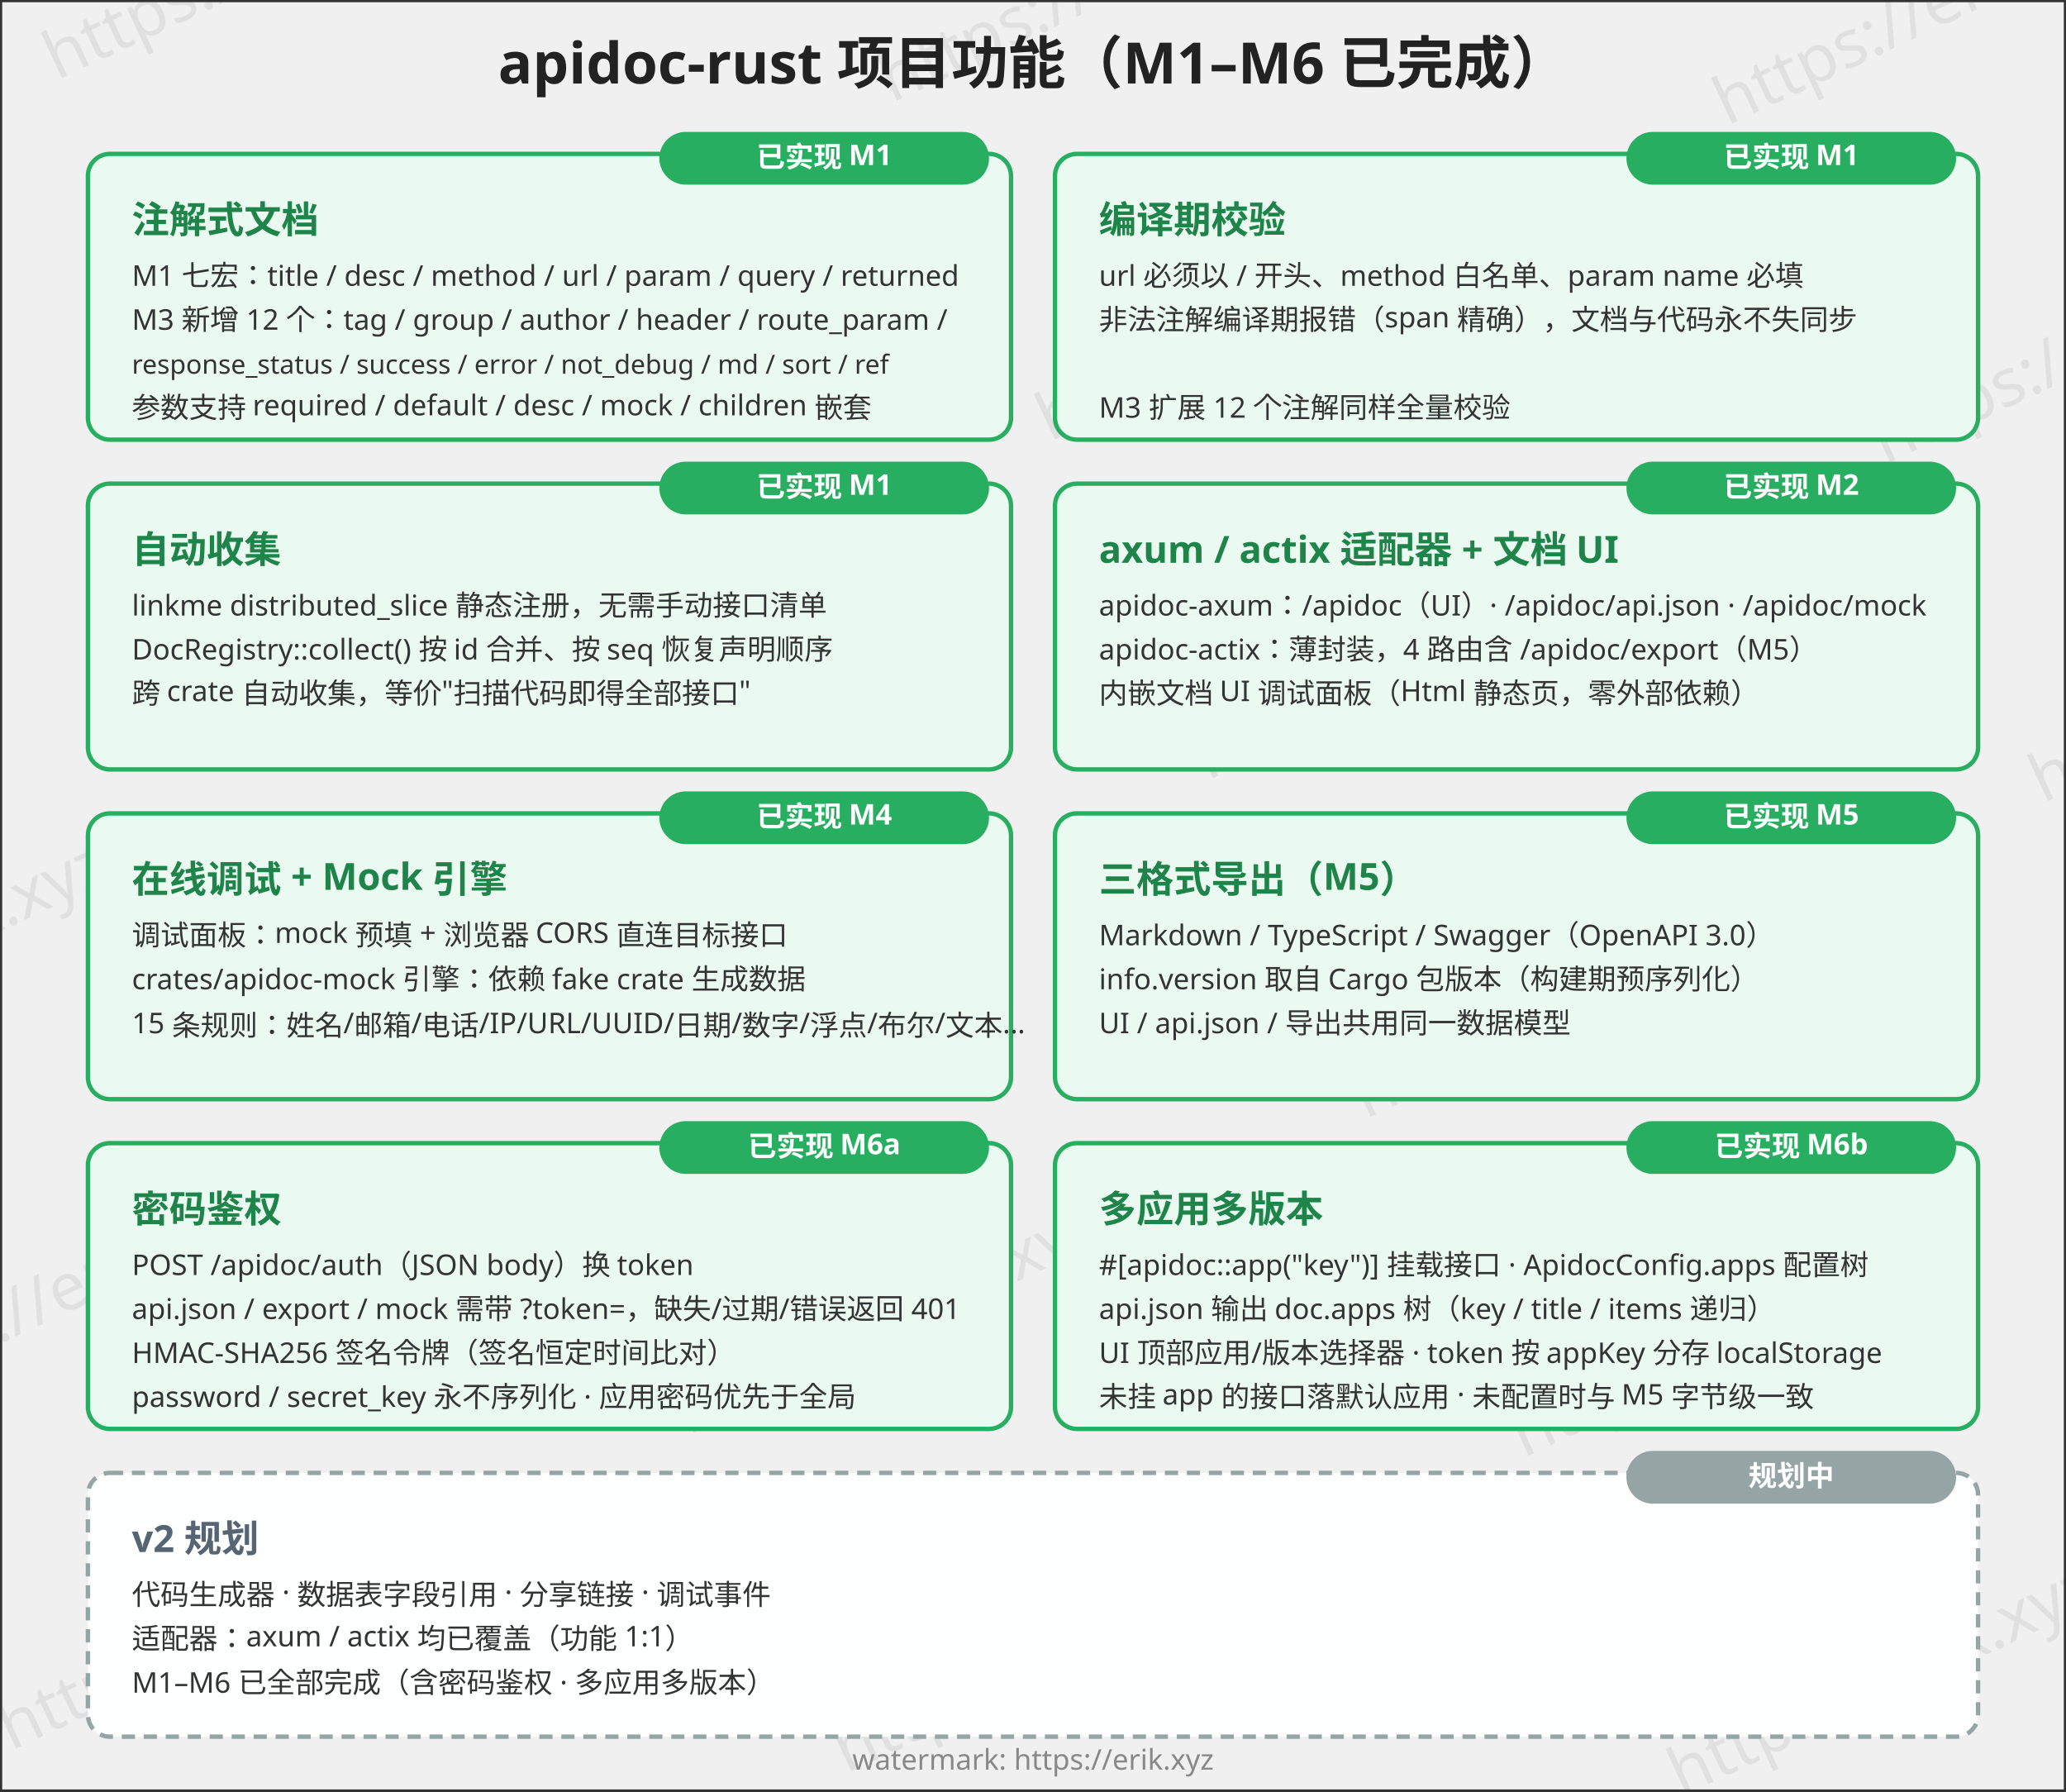
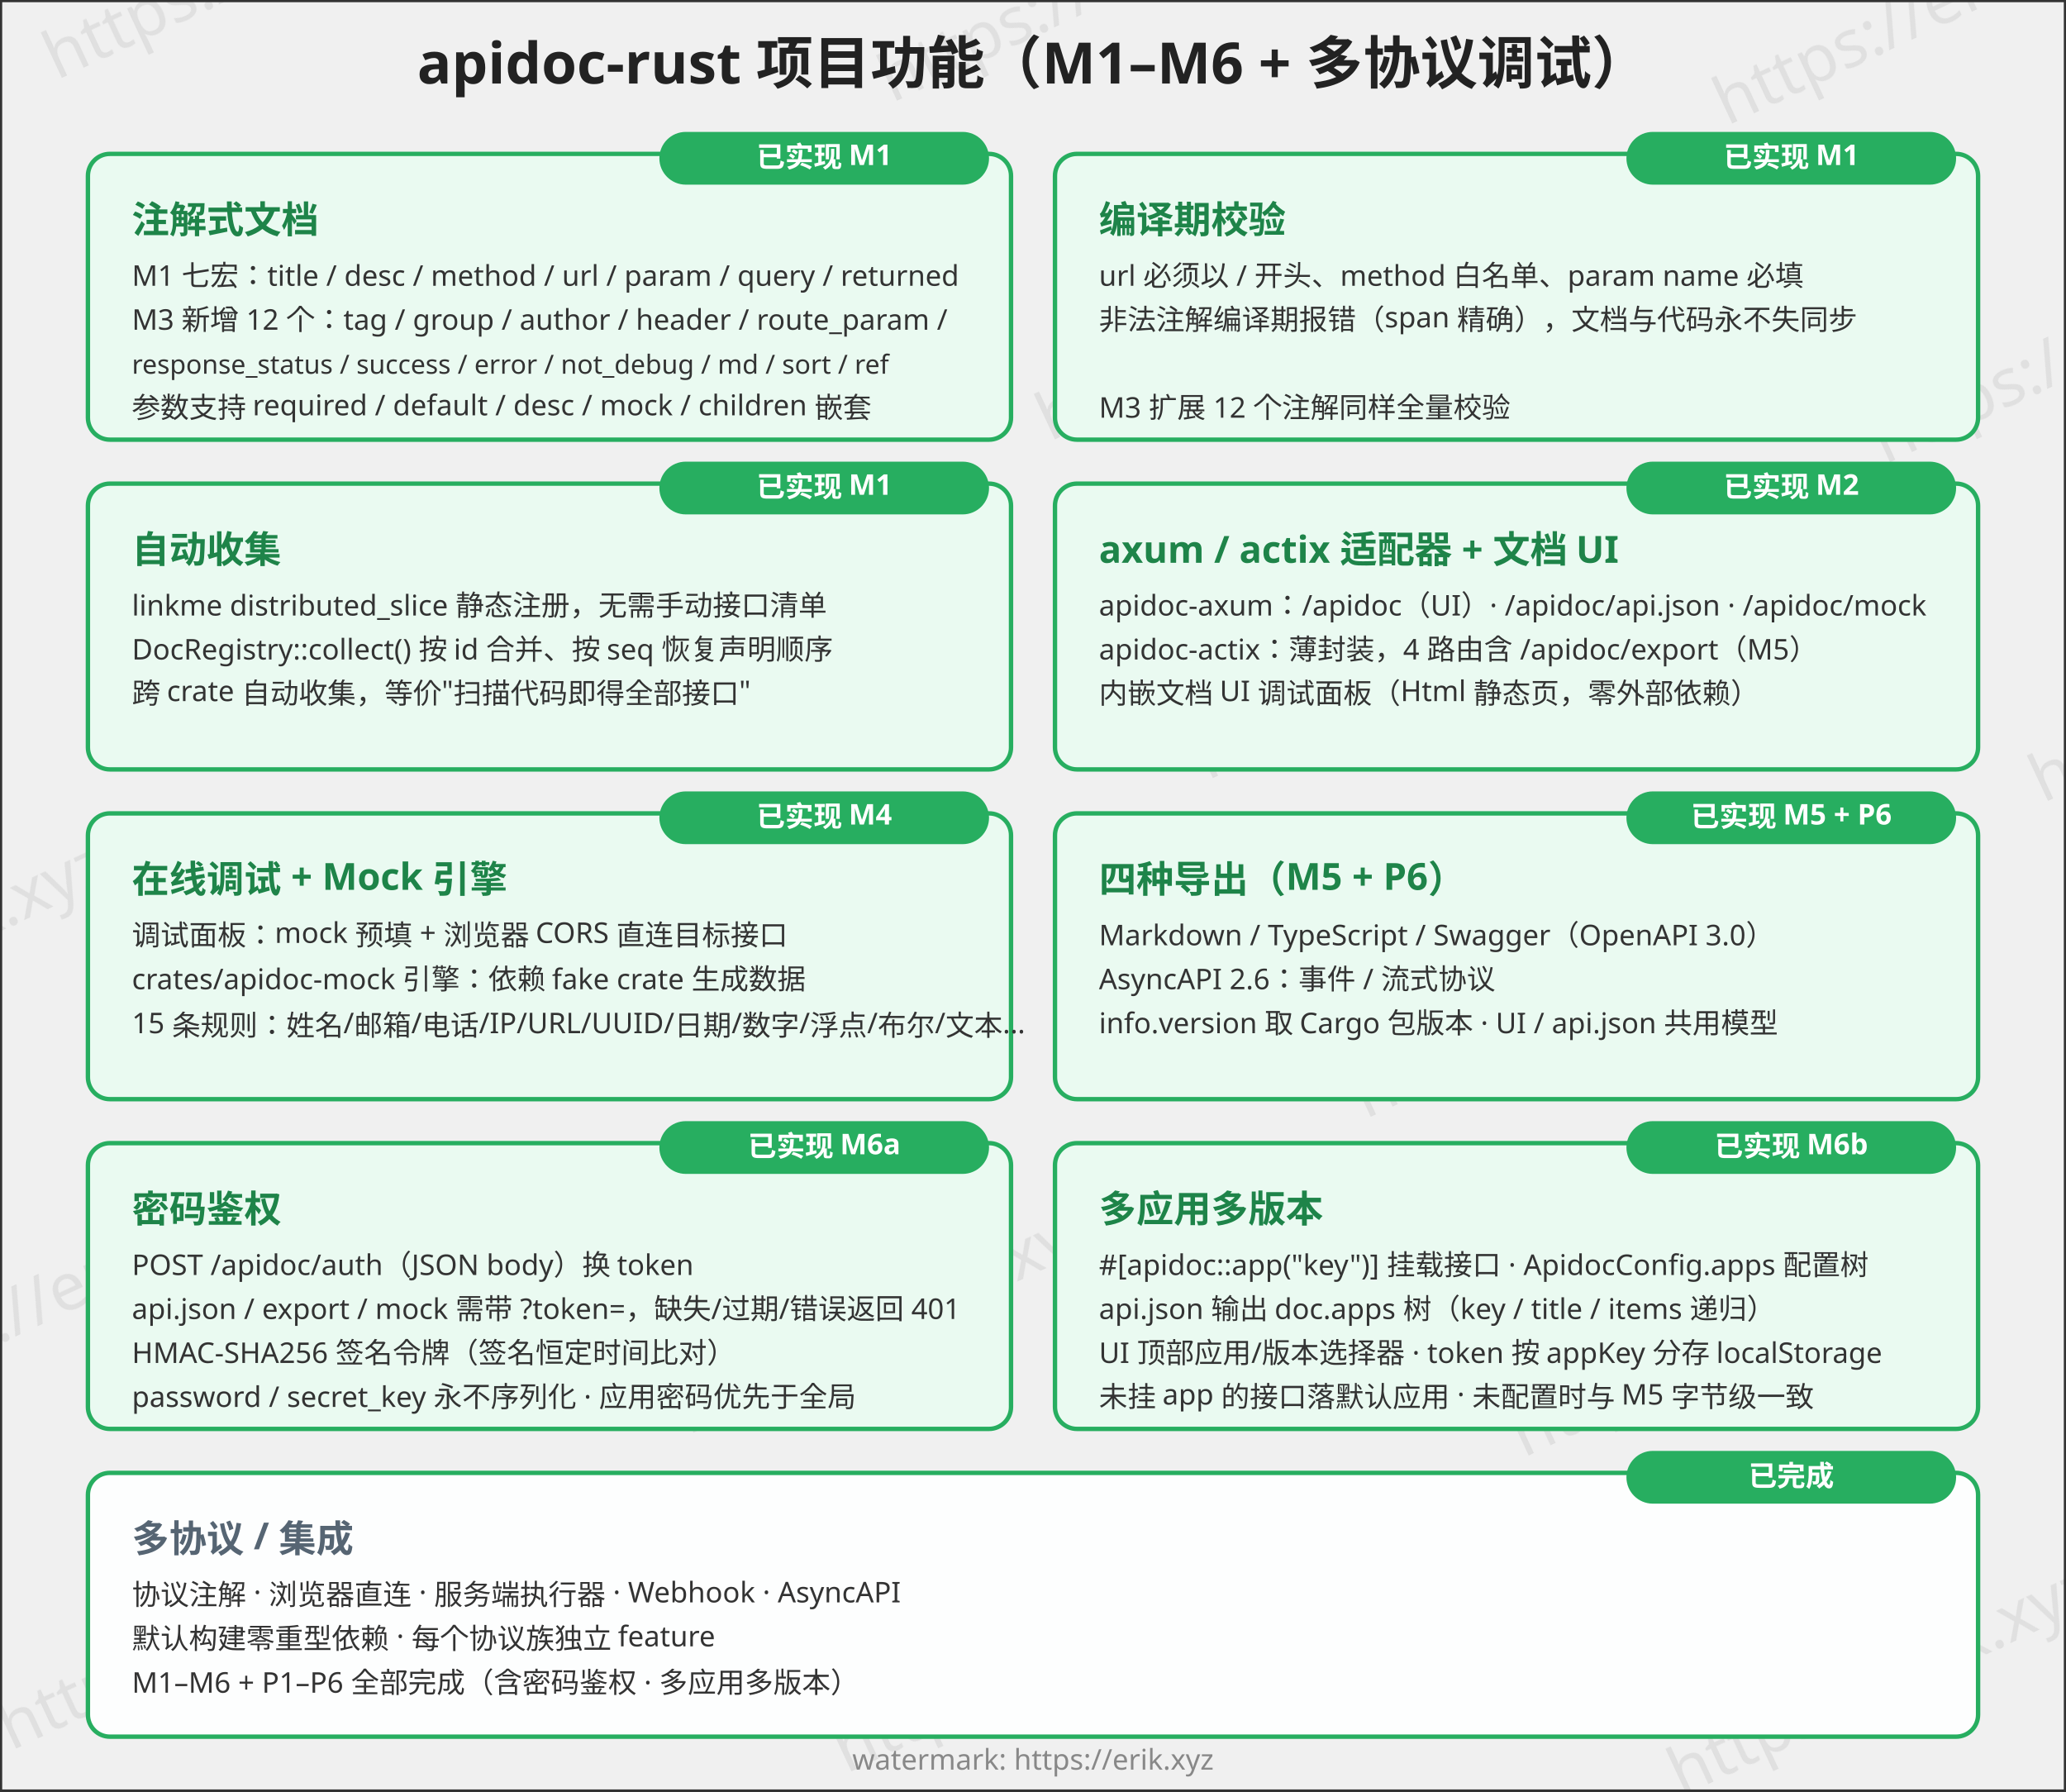
<svg xmlns="http://www.w3.org/2000/svg" viewBox="0 0 940 815" font-family="sans-serif">
  <defs>
    <pattern id="wm" width="340" height="170" patternUnits="userSpaceOnUse" patternTransform="rotate(-25)">
      <text x="8" y="44" font-size="30" fill="#888888" opacity="0.15">https://erik.xyz</text>
    </pattern>
  </defs>
  <rect width="940" height="815" fill="url(#wm)" />
  <rect x="0" y="0" width="940" height="815" fill="none" stroke="#333" stroke-width="2" />
-   <text x="470" y="38" text-anchor="middle" font-size="26" font-weight="bold" fill="#222">apidoc-rust 项目功能（M1–M6 已完成）</text>
+   <text x="470" y="38" text-anchor="middle" font-size="26" font-weight="bold" fill="#222">apidoc-rust 项目功能（M1–M6 + 多协议调试）</text>
  <rect x="40" y="70" width="420" height="130" rx="10" fill="#eafaf1" stroke="#27ae60" stroke-width="2" />
  <rect x="300" y="60" width="150" height="24" rx="12" fill="#27ae60" />
  <text x="375" y="76" text-anchor="middle" font-size="13" fill="#fff" font-weight="bold">已实现 M1</text>
  <text x="60" y="106" font-size="17" font-weight="bold" fill="#1e8449">注解式文档</text>
  <text x="60" y="130" font-size="13" fill="#333">M1 七宏：title / desc / method / url / param / query / returned</text>
  <text x="60" y="150" font-size="13" fill="#333">M3 新增 12 个：tag / group / author / header / route_param /</text>
  <text x="60" y="170" font-size="12" fill="#333">response_status / success / error / not_debug / md / sort / ref</text>
  <text x="60" y="190" font-size="13" fill="#333">参数支持 required / default / desc / mock / children 嵌套</text>
  <rect x="480" y="70" width="420" height="130" rx="10" fill="#eafaf1" stroke="#27ae60" stroke-width="2" />
  <rect x="740" y="60" width="150" height="24" rx="12" fill="#27ae60" />
  <text x="815" y="76" text-anchor="middle" font-size="13" fill="#fff" font-weight="bold">已实现 M1</text>
  <text x="500" y="106" font-size="17" font-weight="bold" fill="#1e8449">编译期校验</text>
  <text x="500" y="130" font-size="13" fill="#333">url 必须以 / 开头、method 白名单、param name 必填</text>
  <text x="500" y="150" font-size="13" fill="#333">非法注解编译期报错（span 精确），文档与代码永不失同步</text>
  <text x="500" y="190" font-size="13" fill="#333">M3 扩展 12 个注解同样全量校验</text>
  <rect x="40" y="220" width="420" height="130" rx="10" fill="#eafaf1" stroke="#27ae60" stroke-width="2" />
  <rect x="300" y="210" width="150" height="24" rx="12" fill="#27ae60" />
  <text x="375" y="226" text-anchor="middle" font-size="13" fill="#fff" font-weight="bold">已实现 M1</text>
  <text x="60" y="256" font-size="17" font-weight="bold" fill="#1e8449">自动收集</text>
  <text x="60" y="280" font-size="13" fill="#333">linkme distributed_slice 静态注册，无需手动接口清单</text>
  <text x="60" y="300" font-size="13" fill="#333">DocRegistry::collect() 按 id 合并、按 seq 恢复声明顺序</text>
  <text x="60" y="320" font-size="13" fill="#333">跨 crate 自动收集，等价"扫描代码即得全部接口"</text>
  <rect x="480" y="220" width="420" height="130" rx="10" fill="#eafaf1" stroke="#27ae60" stroke-width="2" />
  <rect x="740" y="210" width="150" height="24" rx="12" fill="#27ae60" />
  <text x="815" y="226" text-anchor="middle" font-size="13" fill="#fff" font-weight="bold">已实现 M2</text>
  <text x="500" y="256" font-size="17" font-weight="bold" fill="#1e8449">axum / actix 适配器 + 文档 UI</text>
  <text x="500" y="280" font-size="13" fill="#333">apidoc-axum：/apidoc（UI）· /apidoc/api.json · /apidoc/mock</text>
  <text x="500" y="300" font-size="13" fill="#333">apidoc-actix：薄封装，4 路由含 /apidoc/export（M5）</text>
  <text x="500" y="320" font-size="13" fill="#333">内嵌文档 UI 调试面板（Html 静态页，零外部依赖）</text>
  <rect x="40" y="370" width="420" height="130" rx="10" fill="#eafaf1" stroke="#27ae60" stroke-width="2" />
  <rect x="300" y="360" width="150" height="24" rx="12" fill="#27ae60" />
  <text x="375" y="376" text-anchor="middle" font-size="13" fill="#fff" font-weight="bold">已实现 M4</text>
  <text x="60" y="406" font-size="17" font-weight="bold" fill="#1e8449">在线调试 + Mock 引擎</text>
  <text x="60" y="430" font-size="13" fill="#333">调试面板：mock 预填 + 浏览器 CORS 直连目标接口</text>
  <text x="60" y="450" font-size="13" fill="#333">crates/apidoc-mock 引擎：依赖 fake crate 生成数据</text>
  <text x="60" y="470" font-size="13" fill="#333">15 条规则：姓名/邮箱/电话/IP/URL/UUID/日期/数字/浮点/布尔/文本…</text>
  <rect x="480" y="370" width="420" height="130" rx="10" fill="#eafaf1" stroke="#27ae60" stroke-width="2" />
  <rect x="740" y="360" width="150" height="24" rx="12" fill="#27ae60" />
-   <text x="815" y="376" text-anchor="middle" font-size="13" fill="#fff" font-weight="bold">已实现 M5</text>
-   <text x="500" y="406" font-size="17" font-weight="bold" fill="#1e8449">三格式导出（M5）</text>
+   <text x="815" y="376" text-anchor="middle" font-size="13" fill="#fff" font-weight="bold">已实现 M5 + P6</text>
+   <text x="500" y="406" font-size="17" font-weight="bold" fill="#1e8449">四种导出（M5 + P6）</text>
  <text x="500" y="430" font-size="13" fill="#333">Markdown / TypeScript / Swagger（OpenAPI 3.0）</text>
-   <text x="500" y="450" font-size="13" fill="#333">info.version 取自 Cargo 包版本（构建期预序列化）</text>
-   <text x="500" y="470" font-size="13" fill="#333">UI / api.json / 导出共用同一数据模型</text>
+   <text x="500" y="450" font-size="13" fill="#333">AsyncAPI 2.6：事件 / 流式协议</text>
+   <text x="500" y="470" font-size="13" fill="#333">info.version 取 Cargo 包版本 · UI / api.json 共用模型</text>
  <rect x="40" y="520" width="420" height="130" rx="10" fill="#eafaf1" stroke="#27ae60" stroke-width="2" />
  <rect x="300" y="510" width="150" height="24" rx="12" fill="#27ae60" />
  <text x="375" y="526" text-anchor="middle" font-size="13" fill="#fff" font-weight="bold">已实现 M6a</text>
  <text x="60" y="556" font-size="17" font-weight="bold" fill="#1e8449">密码鉴权</text>
  <text x="60" y="580" font-size="13" fill="#333">POST /apidoc/auth（JSON body）换 token</text>
  <text x="60" y="600" font-size="13" fill="#333">api.json / export / mock 需带 ?token=，缺失/过期/错误返回 401</text>
  <text x="60" y="620" font-size="13" fill="#333">HMAC-SHA256 签名令牌（签名恒定时间比对）</text>
  <text x="60" y="640" font-size="13" fill="#333">password / secret_key 永不序列化 · 应用密码优先于全局</text>
  <rect x="480" y="520" width="420" height="130" rx="10" fill="#eafaf1" stroke="#27ae60" stroke-width="2" />
  <rect x="740" y="510" width="150" height="24" rx="12" fill="#27ae60" />
  <text x="815" y="526" text-anchor="middle" font-size="13" fill="#fff" font-weight="bold">已实现 M6b</text>
  <text x="500" y="556" font-size="17" font-weight="bold" fill="#1e8449">多应用多版本</text>
  <text x="500" y="580" font-size="13" fill="#333">#[apidoc::app("key")] 挂载接口 · ApidocConfig.apps 配置树</text>
  <text x="500" y="600" font-size="13" fill="#333">api.json 输出 doc.apps 树（key / title / items 递归）</text>
  <text x="500" y="620" font-size="13" fill="#333">UI 顶部应用/版本选择器 · token 按 appKey 分存 localStorage</text>
  <text x="500" y="640" font-size="13" fill="#333">未挂 app 的接口落默认应用 · 未配置时与 M5 字节级一致</text>
-   <rect x="40" y="670" width="860" height="120" rx="10" fill="#fdfefe" stroke="#95a5a6" stroke-width="2" stroke-dasharray="6 4" />
-   <rect x="740" y="660" width="150" height="24" rx="12" fill="#95a5a6" />
-   <text x="815" y="676" text-anchor="middle" font-size="13" fill="#fff" font-weight="bold">规划中</text>
-   <text x="60" y="706" font-size="17" font-weight="bold" fill="#566573">v2 规划</text>
-   <text x="60" y="730" font-size="13" fill="#333">代码生成器 · 数据表字段引用 · 分享链接 · 调试事件</text>
-   <text x="60" y="750" font-size="13" fill="#333">适配器：axum / actix 均已覆盖（功能 1:1）</text>
-   <text x="60" y="770" font-size="13" fill="#333">M1–M6 已全部完成（含密码鉴权 · 多应用多版本）</text>
+   <rect x="40" y="670" width="860" height="120" rx="10" fill="#fdfefe" stroke="#27ae60" stroke-width="2" />
+   <rect x="740" y="660" width="150" height="24" rx="12" fill="#27ae60" />
+   <text x="815" y="676" text-anchor="middle" font-size="13" fill="#fff" font-weight="bold">已完成</text>
+   <text x="60" y="706" font-size="17" font-weight="bold" fill="#566573">多协议 / 集成</text>
+   <text x="60" y="730" font-size="13" fill="#333">协议注解 · 浏览器直连 · 服务端执行器 · Webhook · AsyncAPI</text>
+   <text x="60" y="750" font-size="13" fill="#333">默认构建零重型依赖 · 每个协议族独立 feature</text>
+   <text x="60" y="770" font-size="13" fill="#333">M1–M6 + P1–P6 全部完成（含密码鉴权 · 多应用多版本）</text>
  <text x="470" y="805" text-anchor="middle" font-size="13" fill="#888">watermark: https://erik.xyz</text>
</svg>
